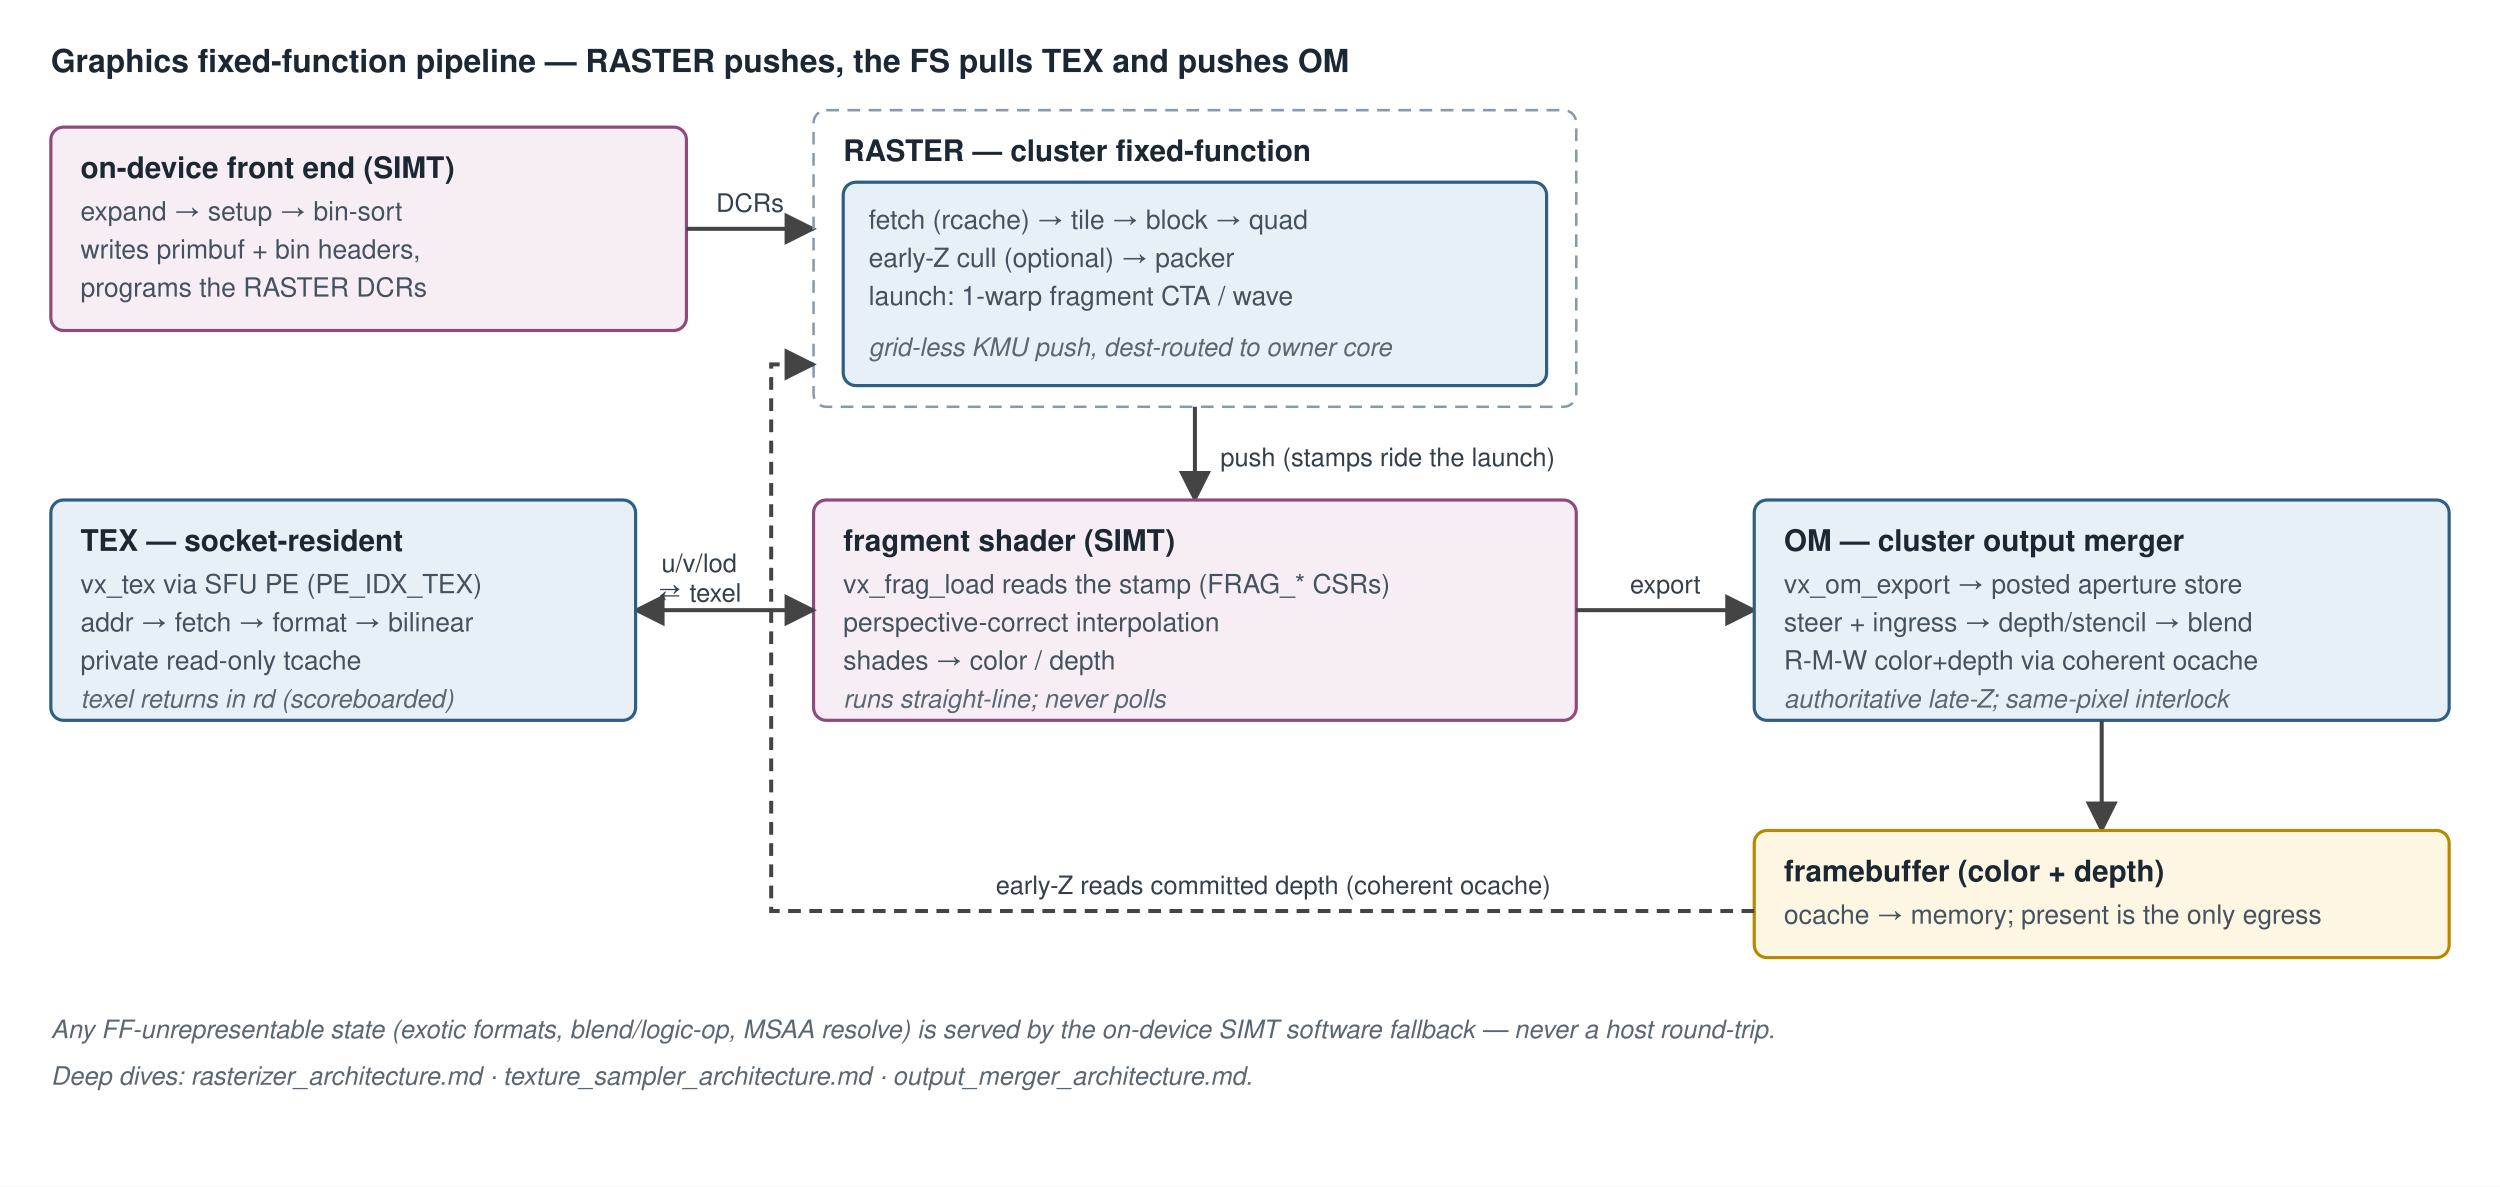
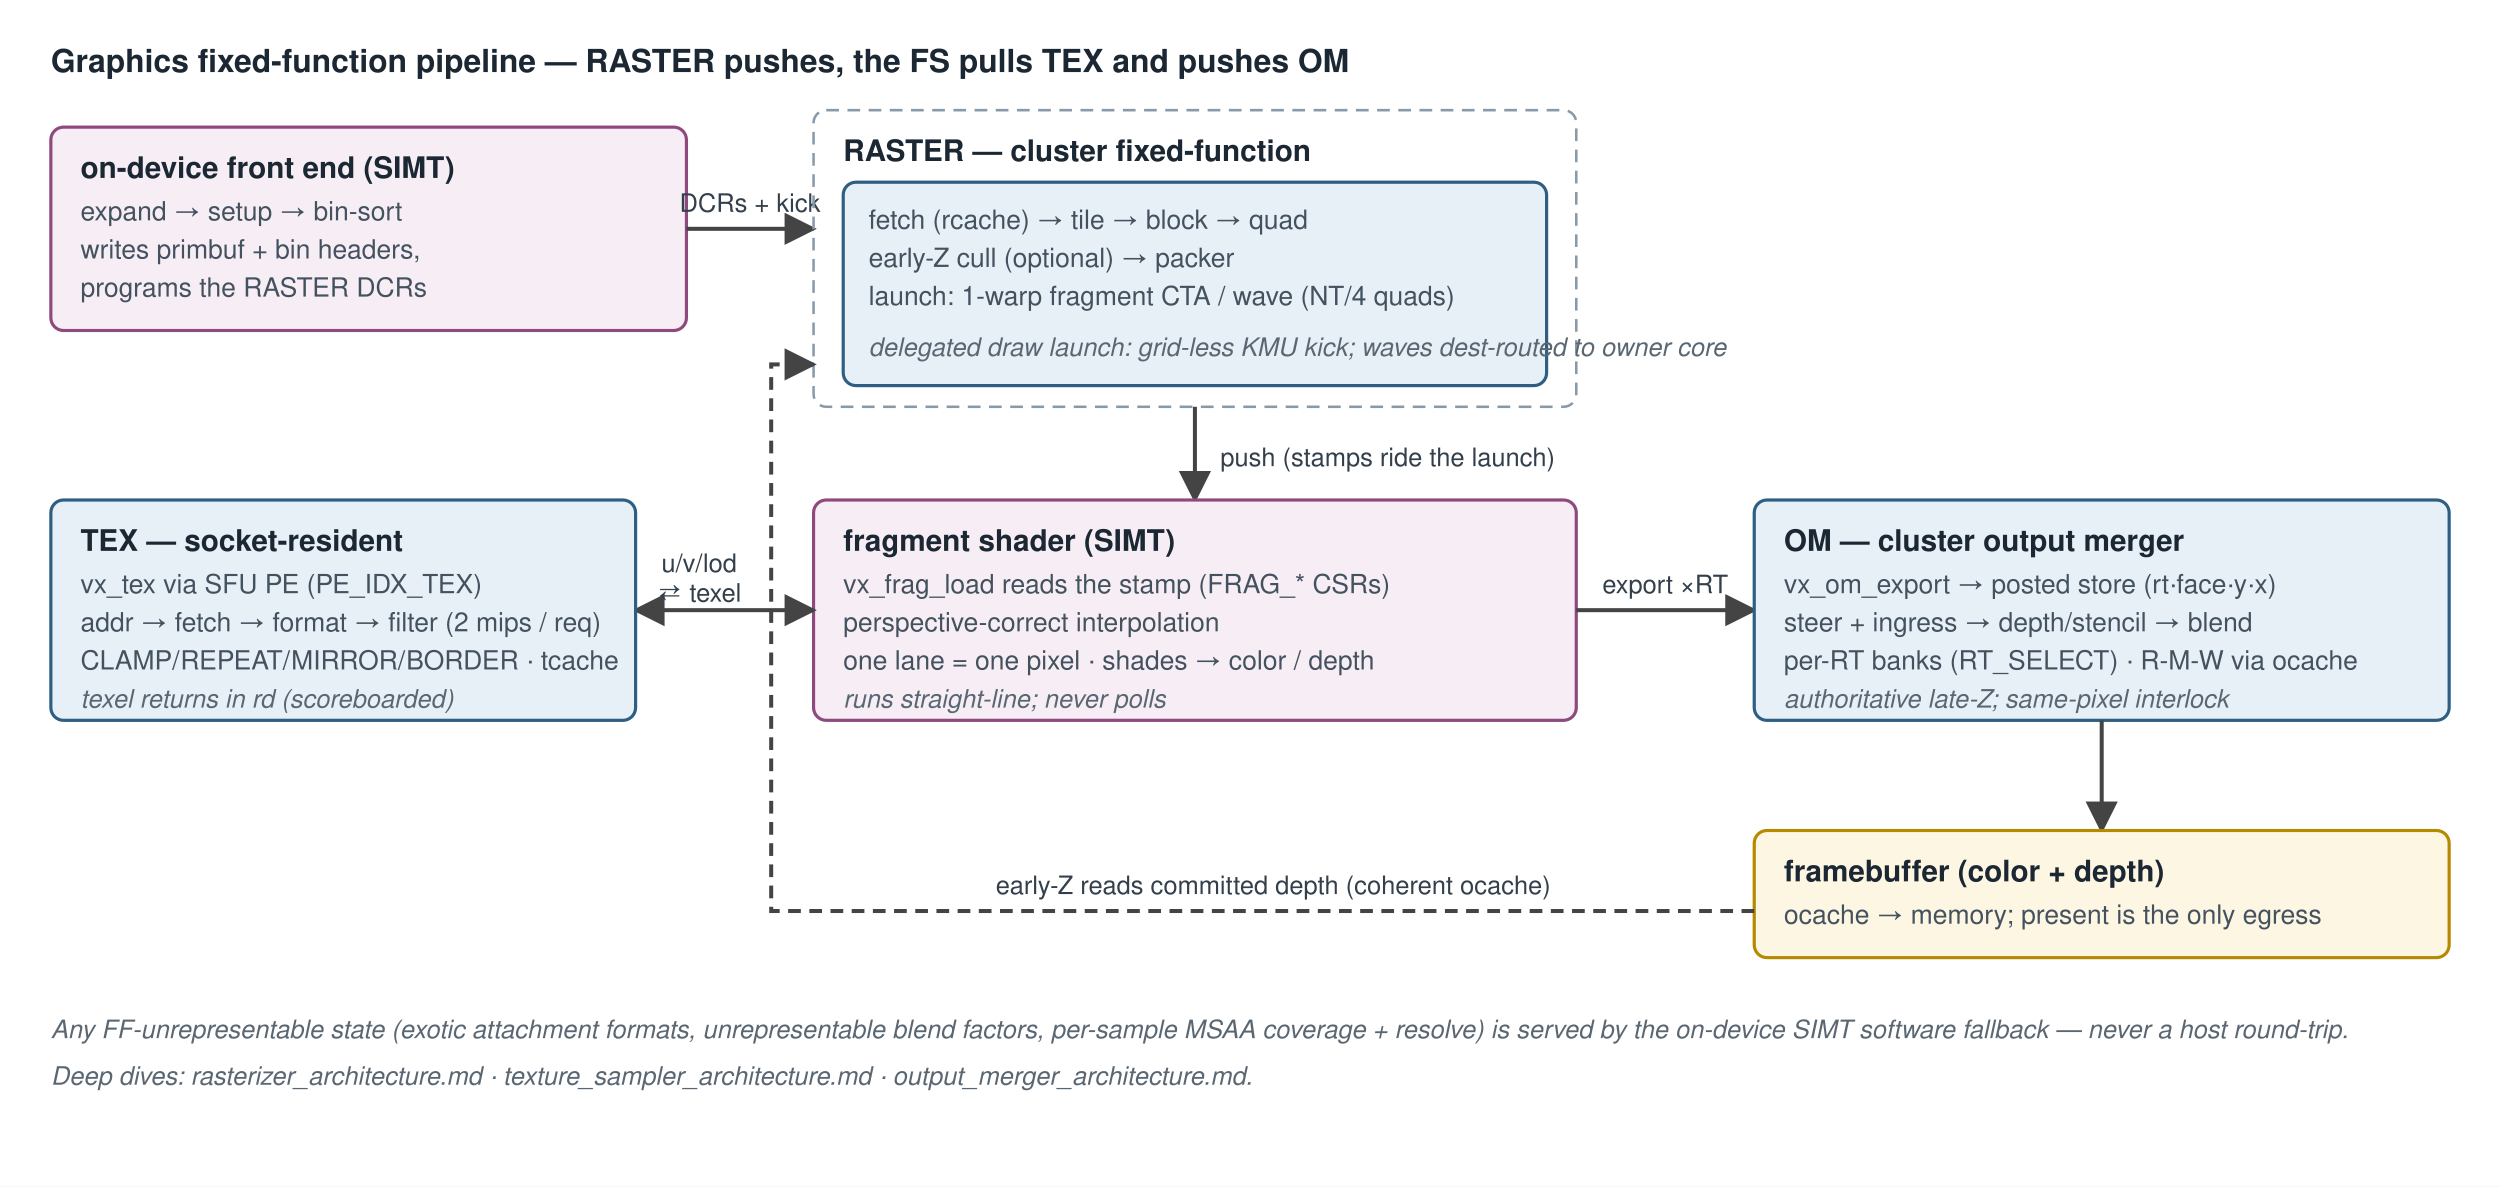
<svg xmlns="http://www.w3.org/2000/svg" viewBox="0 0 1180 560" font-family="Helvetica, Arial, sans-serif">
  <defs>
    <marker id="arr" viewBox="0 0 10 10" refX="9" refY="5" markerWidth="8" markerHeight="8" orient="auto-start-reverse">
      <path d="M0,0 L10,5 L0,10 z" fill="#444" />
    </marker>
  </defs>
  <style>
    .simt { fill:#f7eef5; stroke:#8e4a7e; stroke-width:1.5; }
    .ff   { fill:#e8f0f7; stroke:#2e5e82; stroke-width:1.5; }
    .mem  { fill:#fdf6e3; stroke:#b58900; stroke-width:1.5; }
    .grp  { fill:none; stroke:#8899aa; stroke-width:1.2; stroke-dasharray:6 4; }
    .t    { fill:#1b2733; font-size:15px; font-weight:bold; }
    .th   { fill:#1b2733; font-size:14px; font-weight:bold; }
    .ts   { fill:#44525f; font-size:12.5px; }
    .tt   { fill:#5a6772; font-size:12px; font-style:italic; }
    .flow { stroke:#444; stroke-width:1.9; fill:none; marker-end:url(#arr); }
    .lbl  { fill:#33404c; font-size:12px; }
  </style>
  <rect x="0" y="0" width="1180" height="560" fill="#ffffff" />
  <text x="24" y="34" class="t" font-size="19">Graphics fixed-function pipeline — RASTER pushes, the FS pulls TEX and pushes OM</text>
  <rect x="24" y="60" width="300" height="96" rx="6" class="simt" />
  <text x="38" y="84" class="th">on-device front end (SIMT)</text>
  <text x="38" y="104" class="ts">expand → setup → bin-sort</text>
  <text x="38" y="122" class="ts">writes primbuf + bin headers,</text>
  <text x="38" y="140" class="ts">programs the RASTER DCRs</text>
  <path d="M 324 108 L 384 108" class="flow" />
-   <text x="354" y="100" class="lbl" text-anchor="middle">DCRs</text>
+   <text x="354" y="100" class="lbl" text-anchor="middle">DCRs + kick</text>
  <rect x="384" y="52" width="360" height="140" rx="6" class="grp" />
  <text x="398" y="76" class="th" fill="#2e5e82">RASTER — cluster fixed-function</text>
  <rect x="398" y="86" width="332" height="96" rx="6" class="ff" />
  <text x="410" y="108" class="ts">fetch (rcache) → tile → block → quad</text>
  <text x="410" y="126" class="ts">early-Z cull (optional) → packer</text>
-   <text x="410" y="144" class="ts">launch: 1-warp fragment CTA / wave</text>
-   <text x="410" y="168" class="tt">grid-less KMU push, dest-routed to owner core</text>
+   <text x="410" y="144" class="ts">launch: 1-warp fragment CTA / wave (NT/4 quads)</text>
+   <text x="410" y="168" class="tt">delegated draw launch: grid-less KMU kick; waves dest-routed to owner core</text>
  <path d="M 564 192 L 564 236" class="flow" />
  <text x="576" y="220" class="lbl">push (stamps ride the launch)</text>
  <rect x="384" y="236" width="360" height="104" rx="6" class="simt" />
  <text x="398" y="260" class="th">fragment shader (SIMT)</text>
  <text x="398" y="280" class="ts">vx_frag_load reads the stamp (FRAG_* CSRs)</text>
  <text x="398" y="298" class="ts">perspective-correct interpolation</text>
-   <text x="398" y="316" class="ts">shades → color / depth</text>
+   <text x="398" y="316" class="ts">one lane = one pixel · shades → color / depth</text>
  <text x="398" y="334" class="tt">runs straight-line; never polls</text>
  <path d="M 384 288 L 300 288" class="flow" marker-start="url(#arr)" />
  <text x="330" y="270" class="lbl" text-anchor="middle">u/v/lod</text>
  <text x="330" y="284" class="lbl" text-anchor="middle">⇄ texel</text>
  <rect x="24" y="236" width="276" height="104" rx="6" class="ff" />
  <text x="38" y="260" class="th">TEX — socket-resident</text>
  <text x="38" y="280" class="ts">vx_tex via SFU PE (PE_IDX_TEX)</text>
-   <text x="38" y="298" class="ts">addr → fetch → format → bilinear</text>
-   <text x="38" y="316" class="ts">private read-only tcache</text>
+   <text x="38" y="298" class="ts">addr → fetch → format → filter (2 mips / req)</text>
+   <text x="38" y="316" class="ts">CLAMP/REPEAT/MIRROR/BORDER · tcache</text>
  <text x="38" y="334" class="tt">texel returns in rd (scoreboarded)</text>
  <path d="M 744 288 L 828 288" class="flow" />
-   <text x="786" y="280" class="lbl" text-anchor="middle">export</text>
+   <text x="786" y="280" class="lbl" text-anchor="middle">export ×RT</text>
  <rect x="828" y="236" width="328" height="104" rx="6" class="ff" />
  <text x="842" y="260" class="th">OM — cluster output merger</text>
-   <text x="842" y="280" class="ts">vx_om_export → posted aperture store</text>
+   <text x="842" y="280" class="ts">vx_om_export → posted store (rt·face·y·x)</text>
  <text x="842" y="298" class="ts">steer + ingress → depth/stencil → blend</text>
-   <text x="842" y="316" class="ts">R-M-W color+depth via coherent ocache</text>
+   <text x="842" y="316" class="ts">per-RT banks (RT_SELECT) · R-M-W via ocache</text>
  <text x="842" y="334" class="tt">authoritative late-Z; same-pixel interlock</text>
  <path d="M 992 340 L 992 392" class="flow" />
  <rect x="828" y="392" width="328" height="60" rx="6" class="mem" />
  <text x="842" y="416" class="th">framebuffer (color + depth)</text>
  <text x="842" y="436" class="ts">ocache → memory; present is the only egress</text>
  <path d="M 828 430 L 364 430 L 364 172 L 384 172" class="flow" stroke-dasharray="6 4" />
  <text x="470" y="422" class="lbl">early-Z reads committed depth (coherent ocache)</text>
-   <text x="24" y="490" class="tt">Any FF-unrepresentable state (exotic formats, blend/logic-op, MSAA resolve) is served by the on-device SIMT software fallback — never a host round-trip.</text>
+   <text x="24" y="490" class="tt">Any FF-unrepresentable state (exotic attachment formats, unrepresentable blend factors, per-sample MSAA coverage + resolve) is served by the on-device SIMT software fallback — never a host round-trip.</text>
  <text x="24" y="512" class="tt">Deep dives: rasterizer_architecture.md · texture_sampler_architecture.md · output_merger_architecture.md.</text>
</svg>
